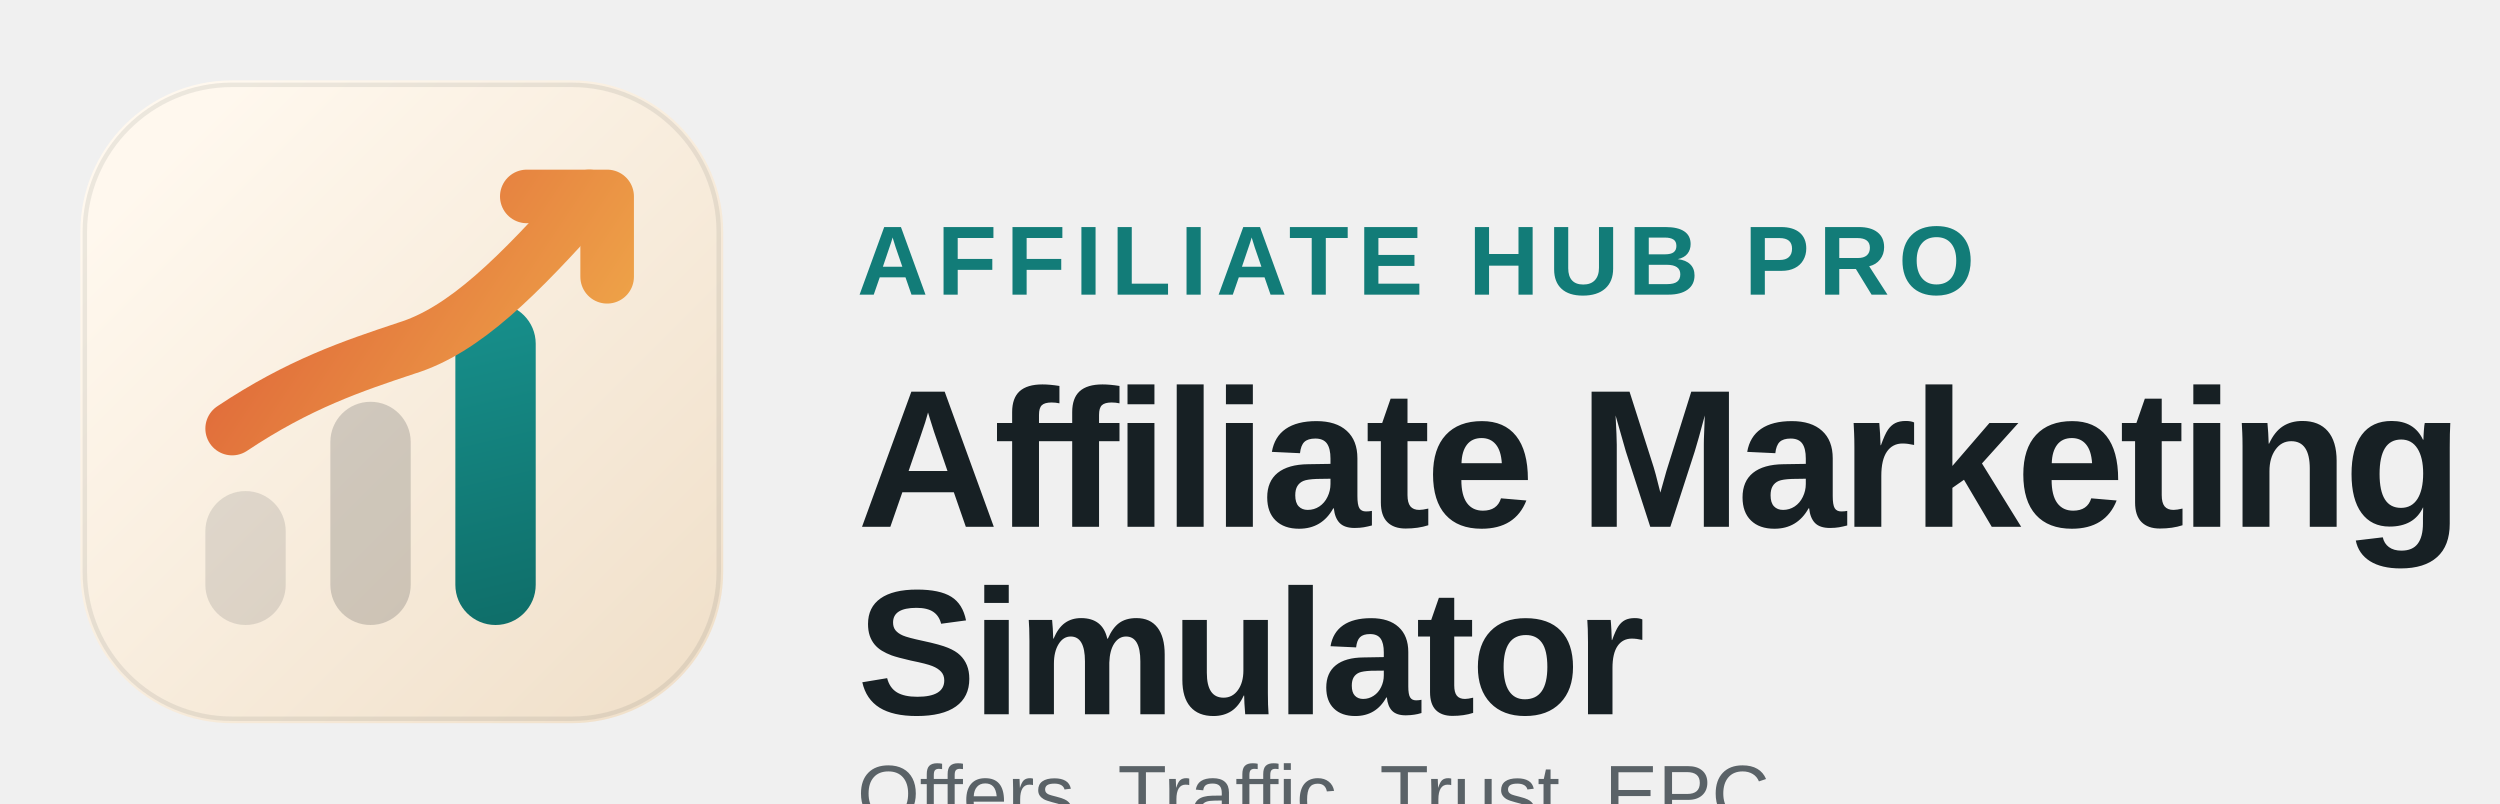
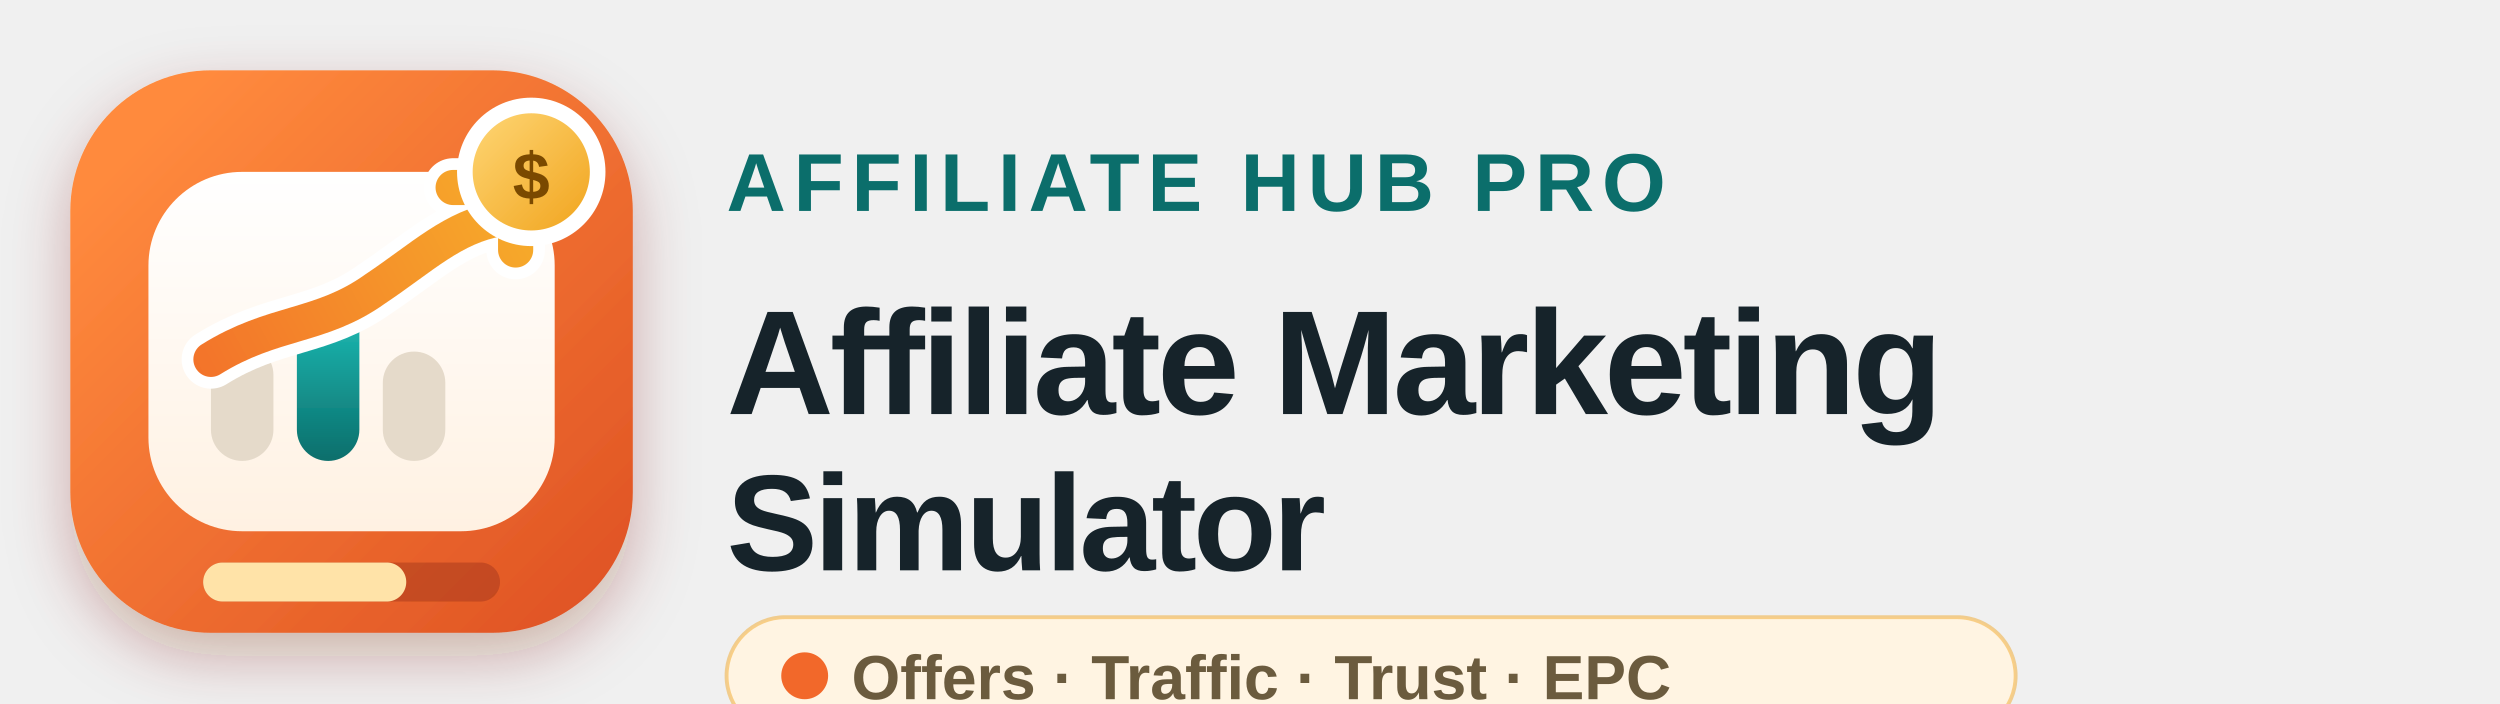
- <svg xmlns="http://www.w3.org/2000/svg" viewBox="0 0 560 180" role="img" aria-labelledby="title desc">
+ <svg xmlns="http://www.w3.org/2000/svg" viewBox="0 0 640 180" role="img" aria-labelledby="title desc">
  <defs>
-     <linearGradient id="badge" x1="18" y1="18" x2="146" y2="146" gradientUnits="userSpaceOnUse">
-       <stop offset="0" stop-color="#fff8ee" />
-       <stop offset="1" stop-color="#efdec7" />
+     <linearGradient id="lgTile" x1="18" y1="18" x2="162" y2="162" gradientUnits="userSpaceOnUse">
+       <stop offset="0" stop-color="#FF8A3D" />
+       <stop offset="1" stop-color="#D9481F" />
    </linearGradient>
-     <linearGradient id="accent" x1="34" y1="38" x2="118" y2="94" gradientUnits="userSpaceOnUse">
-       <stop offset="0" stop-color="#de6238" />
-       <stop offset="1" stop-color="#f2b24c" />
+     <linearGradient id="lgCard" x1="0" y1="0" x2="0" y2="1">
+       <stop offset="0" stop-color="#ffffff" />
+       <stop offset="1" stop-color="#FFF1E2" />
    </linearGradient>
-     <linearGradient id="teal" x1="80" y1="52" x2="96" y2="120" gradientUnits="userSpaceOnUse">
-       <stop offset="0" stop-color="#17908c" />
-       <stop offset="1" stop-color="#0f6f6a" />
+     <linearGradient id="lgTeal" x1="0" y1="0" x2="0" y2="1">
+       <stop offset="0" stop-color="#1FC2BB" />
+       <stop offset="1" stop-color="#0B6E6B" />
    </linearGradient>
+     <linearGradient id="lgArrow" x1="30" y1="110" x2="140" y2="50" gradientUnits="userSpaceOnUse">
+       <stop offset="0" stop-color="#F2682A" />
+       <stop offset="1" stop-color="#F7B32B" />
+     </linearGradient>
+     <linearGradient id="lgCoin" x1="0" y1="0" x2="1" y2="1">
+       <stop offset="0" stop-color="#FFD97A" />
+       <stop offset="1" stop-color="#F0A118" />
+     </linearGradient>
+     <filter id="lgShadow" x="-20%" y="-20%" width="140%" height="140%">
+       <feDropShadow dx="0" dy="6" stdDeviation="8" flood-color="#7A1F0E" flood-opacity="0.3" />
+     </filter>
  </defs>
-   <rect width="560" height="180" rx="32" fill="none" />
-   <g transform="translate(18 18)">
-     <rect width="144" height="144" rx="34" fill="url(#badge)" />
-     <rect x="1" y="1" width="142" height="142" rx="33" fill="none" stroke="#172024" stroke-opacity="0.08" />
-     <rect x="28" y="92" width="18" height="30" rx="9" fill="#172024" fill-opacity="0.12" />
-     <rect x="56" y="72" width="18" height="50" rx="9" fill="#172024" fill-opacity="0.18" />
-     <rect x="84" y="50" width="18" height="72" rx="9" fill="url(#teal)" />
-     <path d="M34 78 C49 68 61 64 73 60 C86 56 98 44 114 26" fill="none" stroke="url(#accent)" stroke-width="12" stroke-linecap="round" />
-     <path d="M100 26 H118 V44" fill="none" stroke="url(#accent)" stroke-width="12" stroke-linecap="round" stroke-linejoin="round" />
+   <rect width="640" height="180" rx="32" fill="none" />
+   <g transform="translate(18 18)" filter="url(#lgShadow)">
+     <rect width="144" height="144" rx="36" fill="url(#lgTile)" />
+     <rect x="20" y="26" width="104" height="92" rx="24" fill="url(#lgCard)" />
+     <rect x="36" y="70" width="16" height="30" rx="8" fill="#E5DACA" />
+     <rect x="58" y="58" width="16" height="42" rx="8" fill="url(#lgTeal)" />
+     <rect x="80" y="72" width="16" height="28" rx="8" fill="#E5DACA" />
+     <path d="M36 74 C 52 64, 64 66, 78 56 C 90 48, 98 40, 110 38" fill="none" stroke="#ffffff" stroke-width="15" stroke-linecap="round" />
+     <path d="M98 30 H114 V46" fill="none" stroke="#ffffff" stroke-width="15" stroke-linecap="round" stroke-linejoin="round" />
+     <path d="M36 74 C 52 64, 64 66, 78 56 C 90 48, 98 40, 110 38" fill="none" stroke="url(#lgArrow)" stroke-width="9" stroke-linecap="round" />
+     <path d="M98 30 H114 V46" fill="none" stroke="url(#lgArrow)" stroke-width="9" stroke-linecap="round" stroke-linejoin="round" />
+     <circle cx="118" cy="26" r="17" fill="url(#lgCoin)" stroke="#ffffff" stroke-width="4" />
+     <text x="118" y="33" text-anchor="middle" font-family="'Space Grotesk',Arial,'DejaVu Sans',sans-serif" font-size="17" font-weight="700" fill="#7A4A00">$</text>
+     <rect x="34" y="126" width="76" height="10" rx="5" fill="#7A1F0E" fill-opacity="0.3" />
+     <rect x="34" y="126" width="52" height="10" rx="5" fill="#FFE3A8" />
  </g>
-   <g transform="translate(192 36)">
-     <text x="0" y="30" font-family="Arial, Helvetica, sans-serif" font-size="22" font-weight="700" letter-spacing="2" fill="#127c78">AFFILIATE HUB PRO</text>
-     <text x="0" y="82" font-family="Trebuchet MS, Verdana, Arial, sans-serif" font-size="44" font-weight="700" letter-spacing="-1.2" fill="#172024">Affiliate Marketing</text>
-     <text x="0" y="124" font-family="Trebuchet MS, Verdana, Arial, sans-serif" font-size="40" font-weight="700" letter-spacing="-1" fill="#172024">Simulator</text>
-     <text x="0" y="148" font-family="Arial, Helvetica, sans-serif" font-size="18" fill="#5a6267">Offers. Traffic. Trust. EPC.</text>
+   <g transform="translate(186 30)">
+     <text x="0" y="24" font-family="'Space Grotesk',Arial,'DejaVu Sans',sans-serif" font-size="21" font-weight="700" letter-spacing="2" fill="#0B6E6B">AFFILIATE HUB PRO</text>
+     <text x="0" y="76" font-family="'Space Grotesk','Trebuchet MS',Arial,sans-serif" font-size="38" font-weight="700" letter-spacing="-1" fill="#16232A">Affiliate Marketing</text>
+     <text x="0" y="116" font-family="'Space Grotesk','Trebuchet MS',Arial,sans-serif" font-size="35" font-weight="700" letter-spacing="-1" fill="#16232A">Simulator</text>
+     <rect x="0" y="128" width="330" height="30" rx="15" fill="#FFF4E2" stroke="#F0A118" stroke-opacity="0.45" />
+     <circle cx="20" cy="143" r="6" fill="#F2682A" />
+     <text x="32" y="149" font-family="'IBM Plex Sans',Arial,'DejaVu Sans',sans-serif" font-size="16" font-weight="600" fill="#6B5B3E">Offers · Traffic · Trust · EPC</text>
  </g>
</svg>
